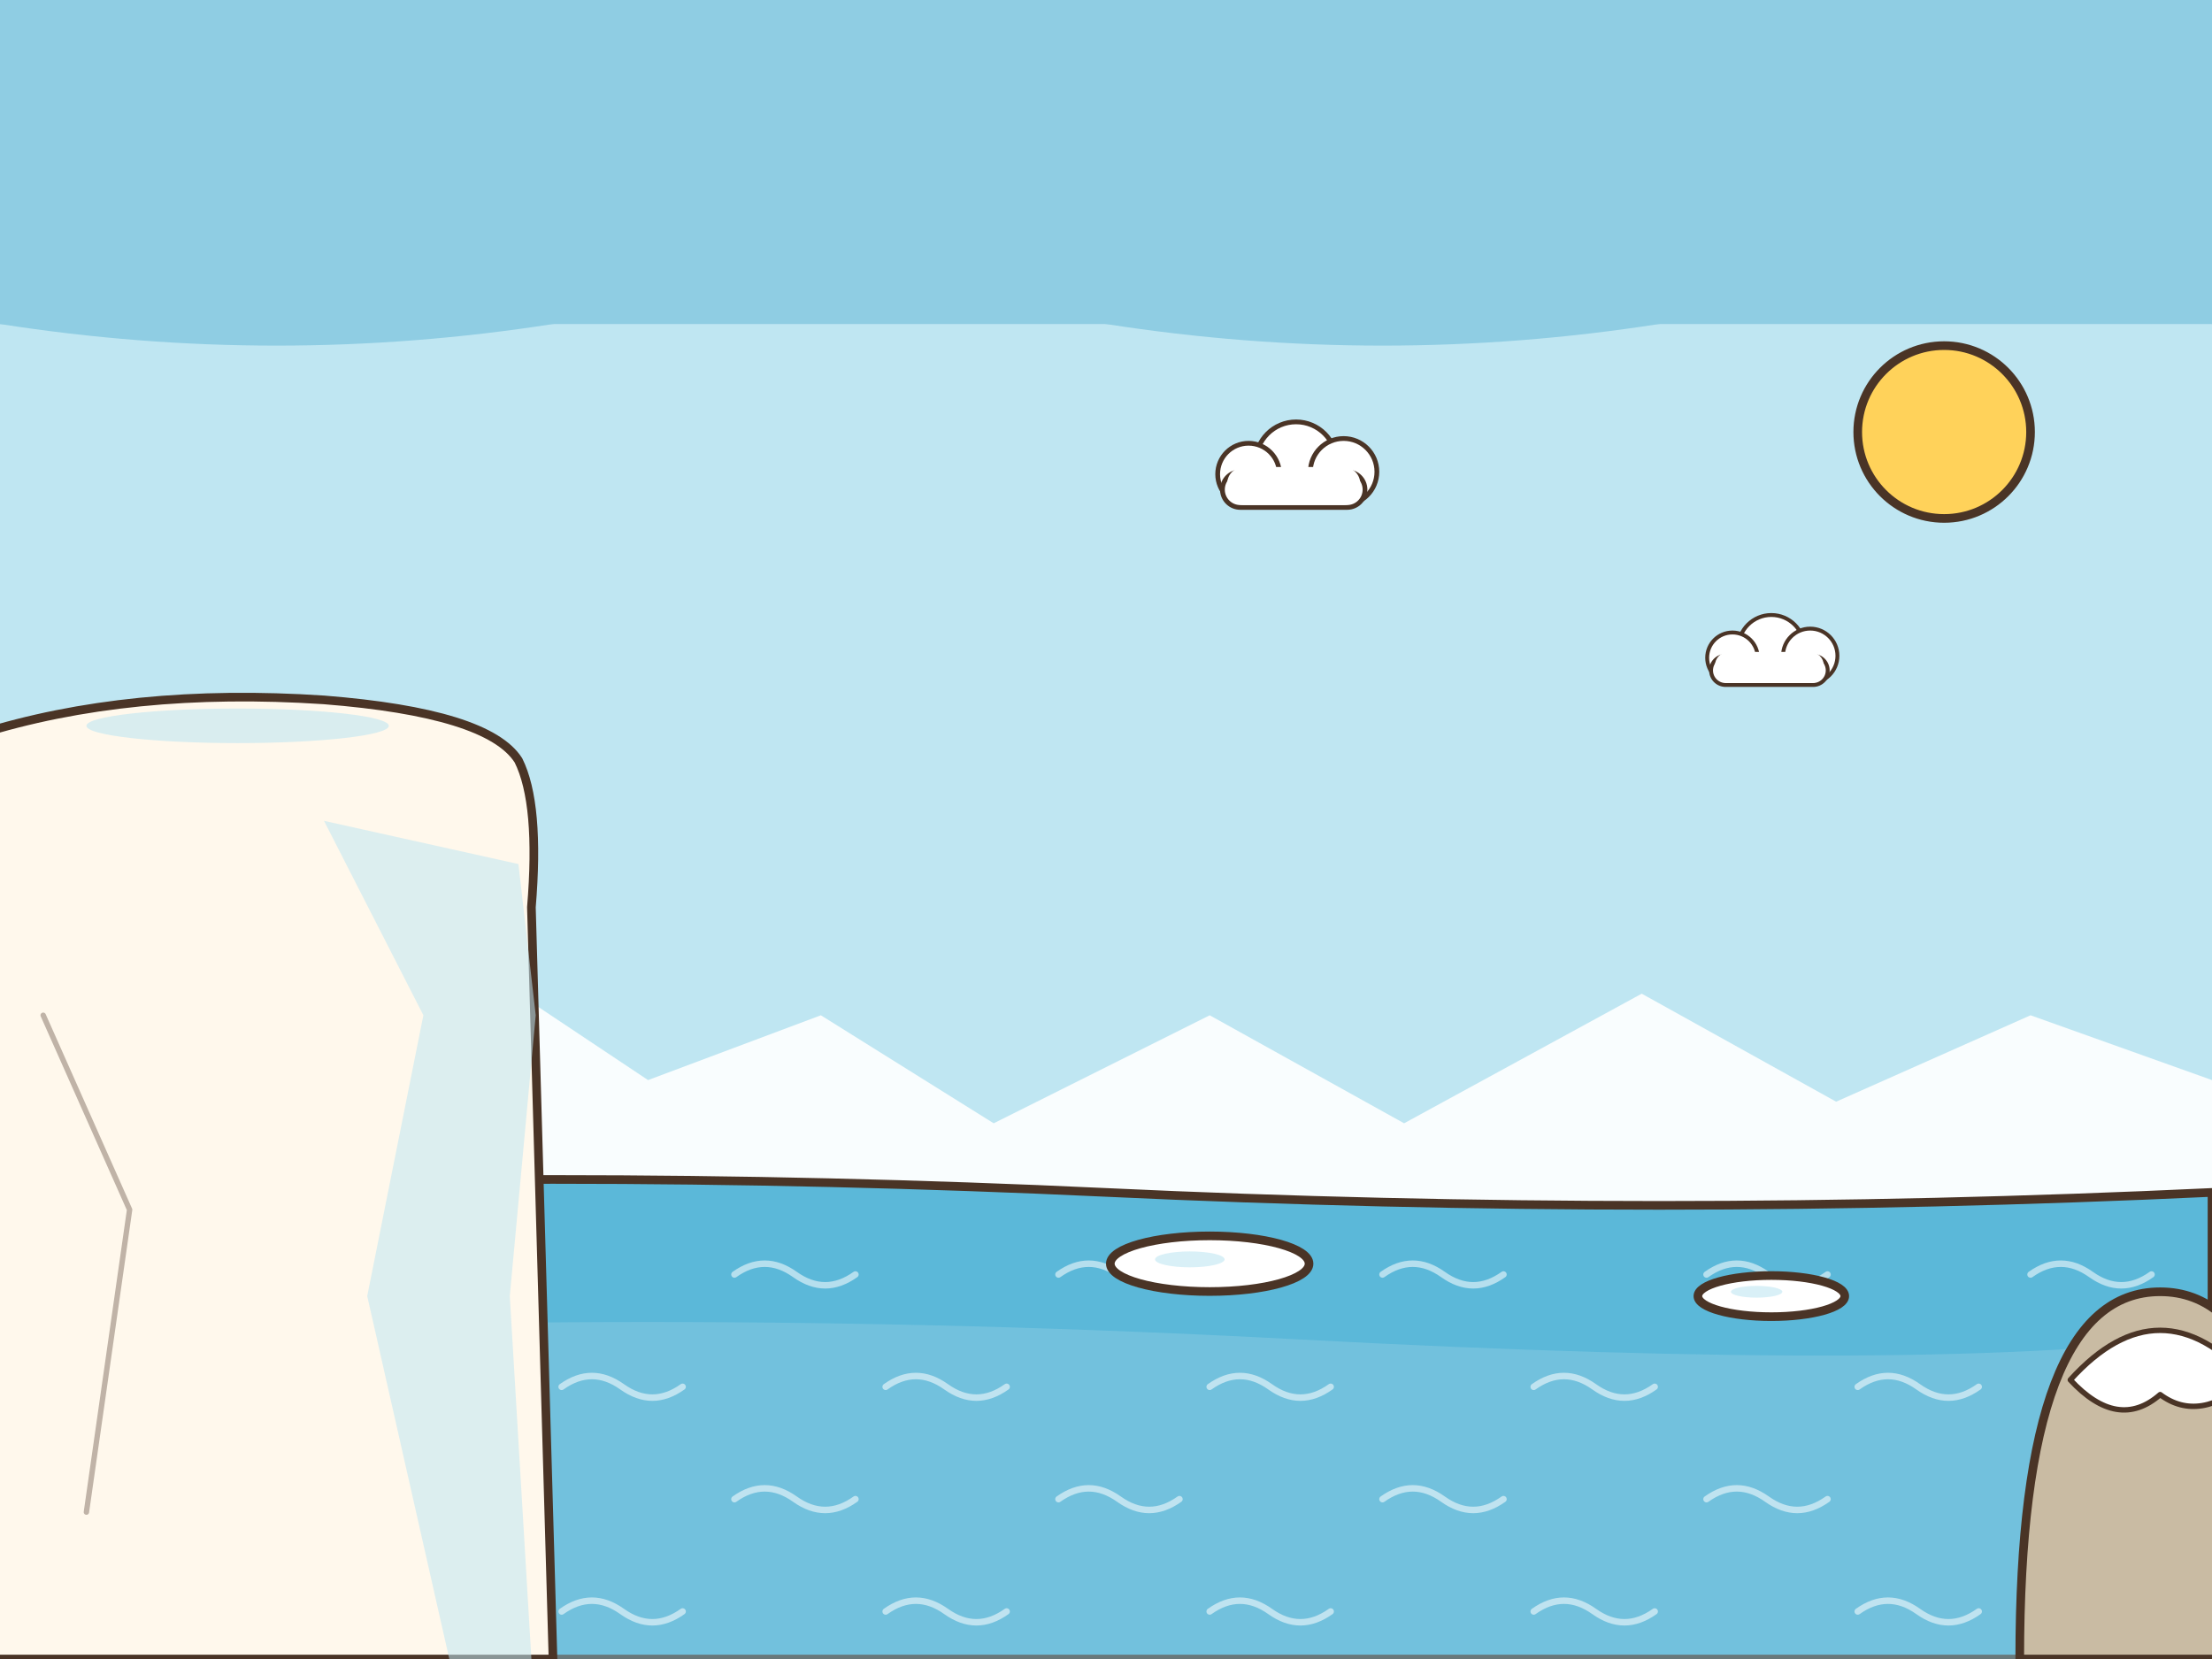
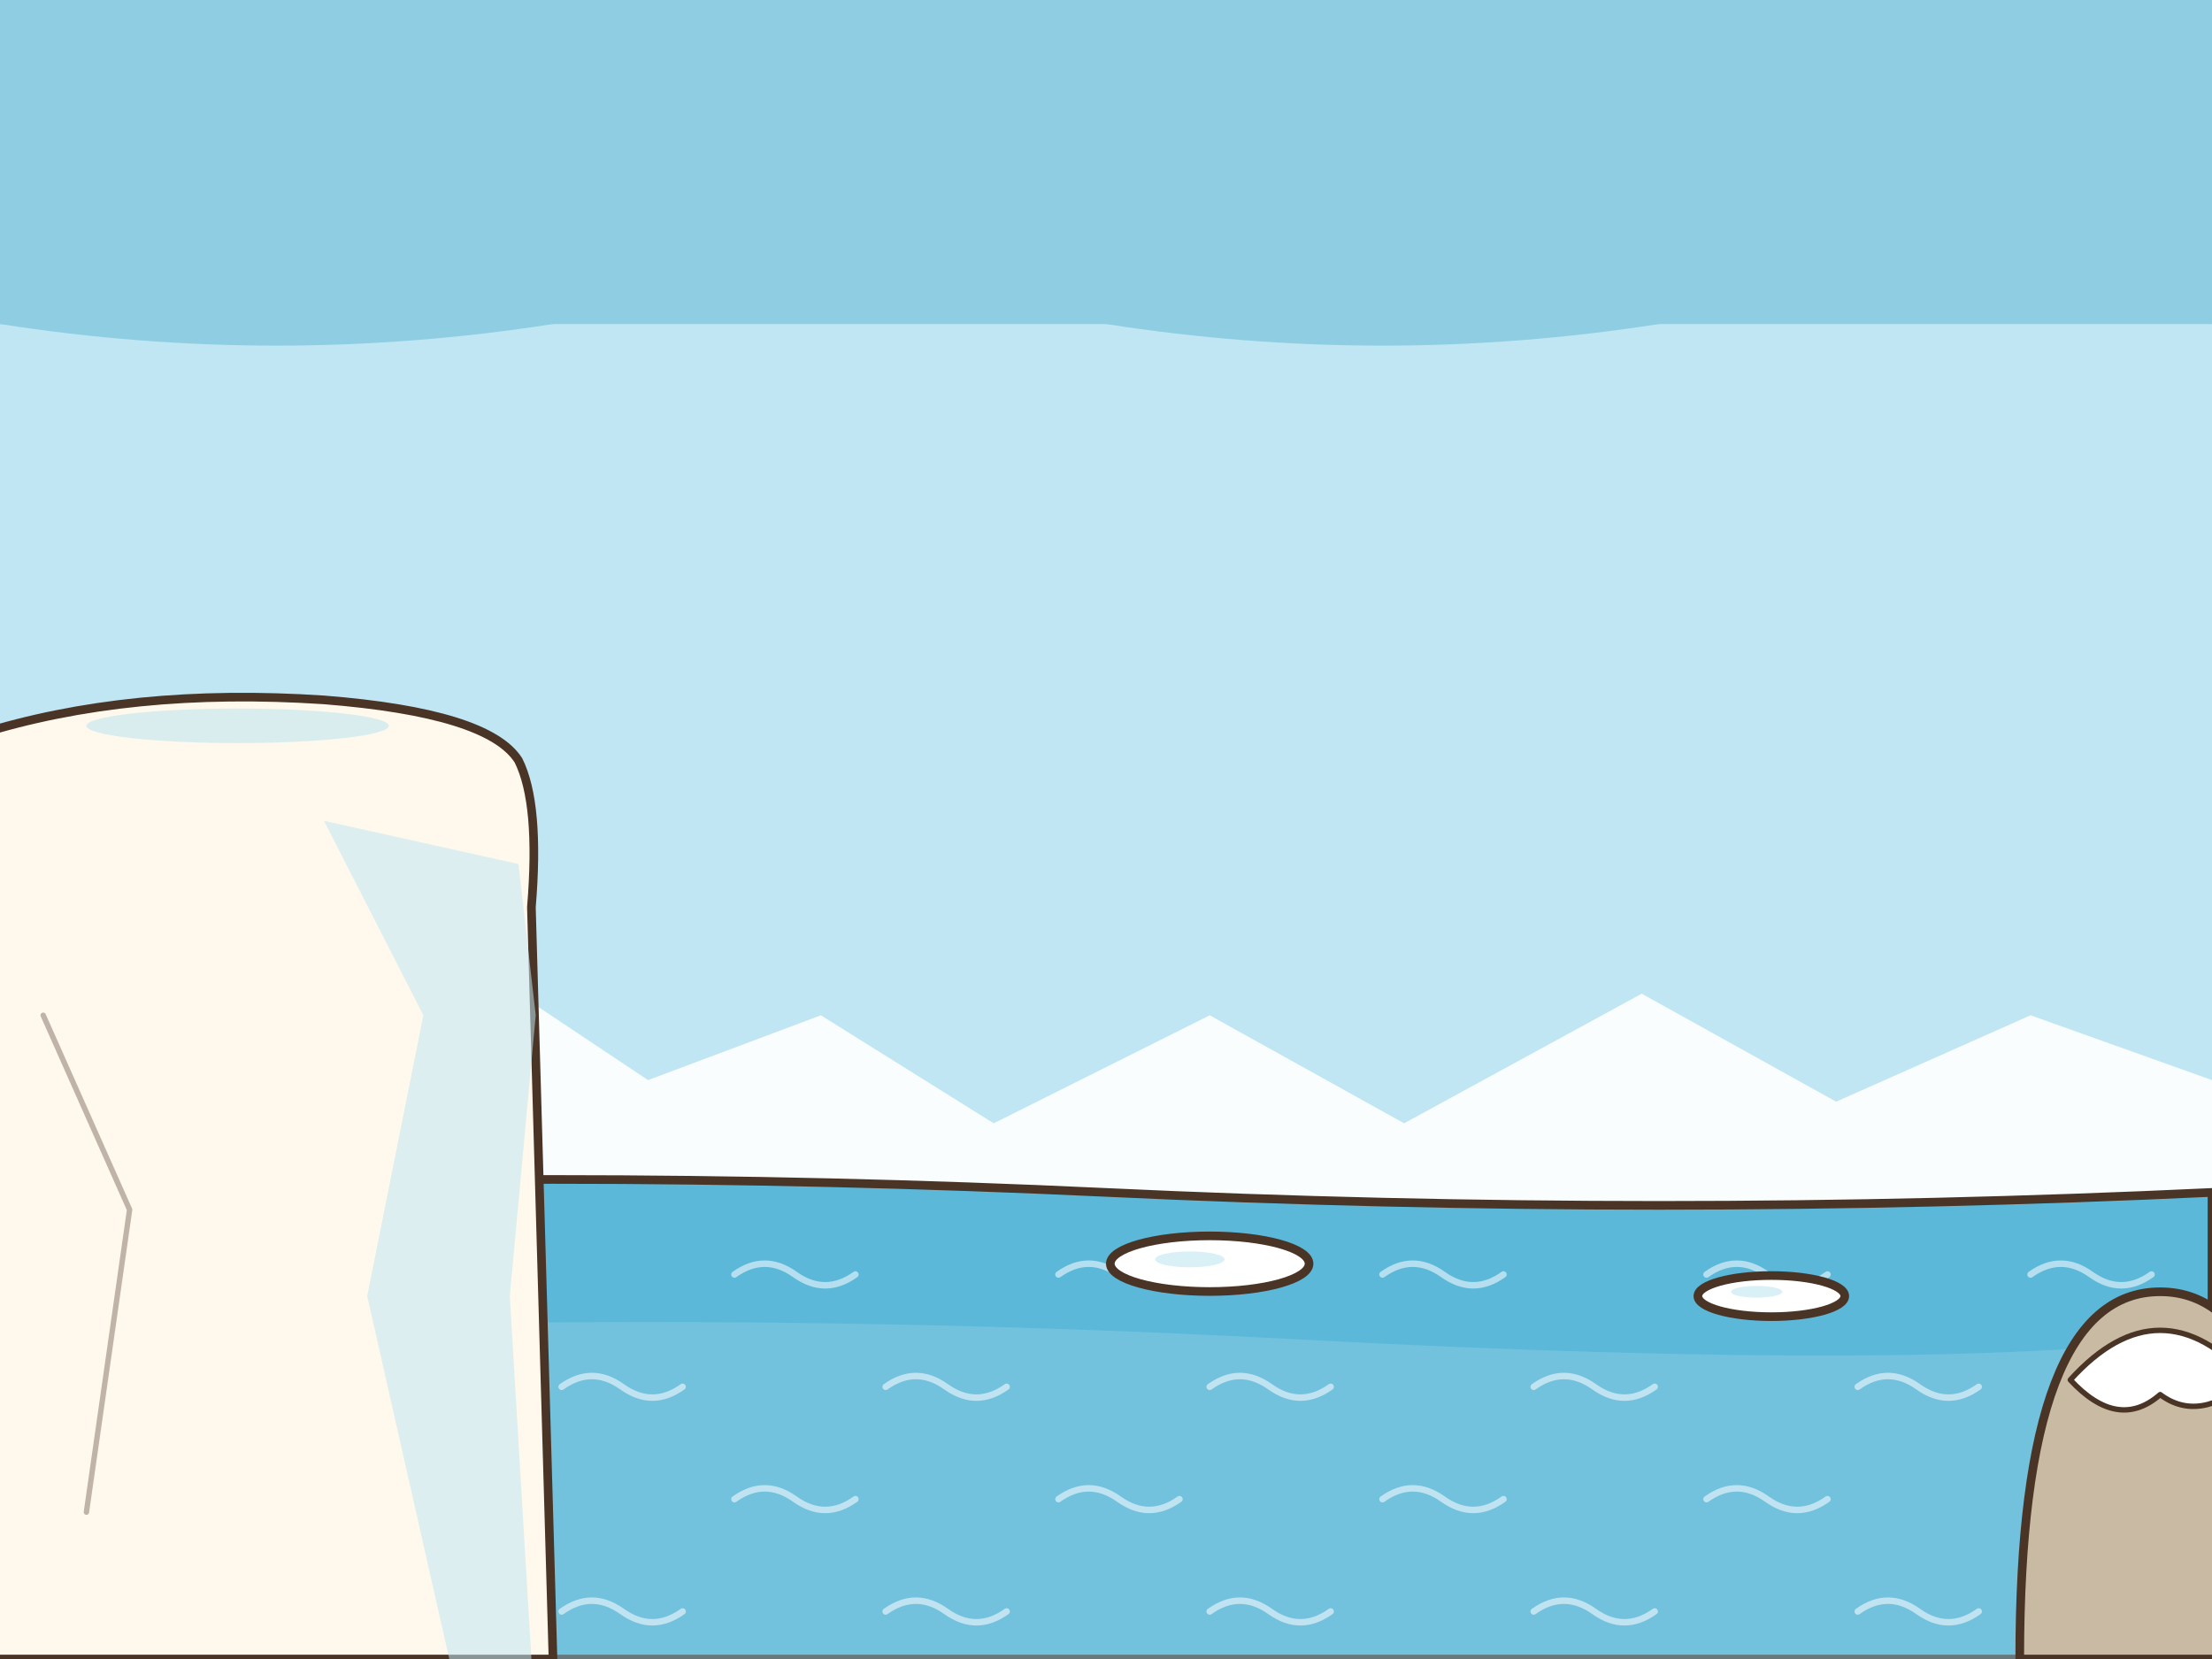
<svg xmlns="http://www.w3.org/2000/svg" viewBox="0 0 1024 768" width="1024" height="768">
  <defs />
  <g stroke="#4A3426" stroke-width="4" stroke-linejoin="round" stroke-linecap="round">
    <rect x="0" y="0" width="1024" height="768" rx="0" fill="#BFE6F2" stroke="none" />
    <rect x="0" y="0" width="1024" height="150" rx="0" fill="#8FCDE3" stroke="none" />
    <path d="M 0 150 Q 128 170 256 150 T 512 150 T 768 150 T 1024 150 V 130 H 0 Z" fill="#8FCDE3" stroke="none" />
-     <ellipse cx="900" cy="200" rx="40" ry="40" fill="#FFD25A" />
-     <g transform="translate(600,214) scale(0.55)">
-       <ellipse cx="0" cy="0" rx="34" ry="34" fill="#FFFFFF" />
-       <ellipse cx="40" cy="8" rx="28" ry="28" fill="#FFFFFF" />
-       <ellipse cx="-40" cy="10" rx="26" ry="26" fill="#FFFFFF" />
-       <rect x="-62" y="8" width="120" height="30" rx="15" fill="#FFFFFF" />
-       <rect x="-58" y="4" width="112" height="32" rx="14" fill="#FFFFFF" stroke="none" />
-     </g>
-     <g transform="translate(820,300) scale(0.45)">
-       <ellipse cx="0" cy="0" rx="34" ry="34" fill="#FFFFFF" />
-       <ellipse cx="40" cy="8" rx="28" ry="28" fill="#FFFFFF" />
-       <ellipse cx="-40" cy="10" rx="26" ry="26" fill="#FFFFFF" />
-       <rect x="-62" y="8" width="120" height="30" rx="15" fill="#FFFFFF" />
-       <rect x="-58" y="4" width="112" height="32" rx="14" fill="#FFFFFF" stroke="none" />
-     </g>
    <path d="M 0 540 L 70 470 L 130 500 L 210 440 L 300 500 L 380 470 L 460 520 L 560 470 L 650 520 L 760 460 L 850 510 L 940 470 L 1024 500 V 560 H 0 Z" fill="#FFFFFF" stroke="none" opacity="0.9" />
    <path d="M 0 552 Q 256 540 512 552 T 1024 552 V 768 H 0 Z" fill="#5BB8D9" />
    <path d="M 0 620 Q 300 604 600 620 T 1024 618 V 768 H 0 Z" fill="#8FCDE3" stroke="none" opacity="0.45" />
    <path d="M 40 590 q 14 -10 28 0 q 14 10 28 0" fill="none" stroke-width="3" stroke="#FFFFFF" opacity="0.55" />
    <path d="M 190 590 q 14 -10 28 0 q 14 10 28 0" fill="none" stroke-width="3" stroke="#FFFFFF" opacity="0.55" />
    <path d="M 340 590 q 14 -10 28 0 q 14 10 28 0" fill="none" stroke-width="3" stroke="#FFFFFF" opacity="0.55" />
    <path d="M 490 590 q 14 -10 28 0 q 14 10 28 0" fill="none" stroke-width="3" stroke="#FFFFFF" opacity="0.55" />
    <path d="M 640 590 q 14 -10 28 0 q 14 10 28 0" fill="none" stroke-width="3" stroke="#FFFFFF" opacity="0.55" />
    <path d="M 790 590 q 14 -10 28 0 q 14 10 28 0" fill="none" stroke-width="3" stroke="#FFFFFF" opacity="0.55" />
    <path d="M 940 590 q 14 -10 28 0 q 14 10 28 0" fill="none" stroke-width="3" stroke="#FFFFFF" opacity="0.55" />
    <path d="M 110 642 q 14 -10 28 0 q 14 10 28 0" fill="none" stroke-width="3" stroke="#FFFFFF" opacity="0.55" />
    <path d="M 260 642 q 14 -10 28 0 q 14 10 28 0" fill="none" stroke-width="3" stroke="#FFFFFF" opacity="0.55" />
    <path d="M 410 642 q 14 -10 28 0 q 14 10 28 0" fill="none" stroke-width="3" stroke="#FFFFFF" opacity="0.55" />
    <path d="M 560 642 q 14 -10 28 0 q 14 10 28 0" fill="none" stroke-width="3" stroke="#FFFFFF" opacity="0.55" />
    <path d="M 710 642 q 14 -10 28 0 q 14 10 28 0" fill="none" stroke-width="3" stroke="#FFFFFF" opacity="0.55" />
    <path d="M 860 642 q 14 -10 28 0 q 14 10 28 0" fill="none" stroke-width="3" stroke="#FFFFFF" opacity="0.55" />
    <path d="M 1010 642 q 14 -10 28 0 q 14 10 28 0" fill="none" stroke-width="3" stroke="#FFFFFF" opacity="0.55" />
    <path d="M 40 694 q 14 -10 28 0 q 14 10 28 0" fill="none" stroke-width="3" stroke="#FFFFFF" opacity="0.55" />
    <path d="M 190 694 q 14 -10 28 0 q 14 10 28 0" fill="none" stroke-width="3" stroke="#FFFFFF" opacity="0.55" />
    <path d="M 340 694 q 14 -10 28 0 q 14 10 28 0" fill="none" stroke-width="3" stroke="#FFFFFF" opacity="0.55" />
    <path d="M 490 694 q 14 -10 28 0 q 14 10 28 0" fill="none" stroke-width="3" stroke="#FFFFFF" opacity="0.55" />
    <path d="M 640 694 q 14 -10 28 0 q 14 10 28 0" fill="none" stroke-width="3" stroke="#FFFFFF" opacity="0.55" />
    <path d="M 790 694 q 14 -10 28 0 q 14 10 28 0" fill="none" stroke-width="3" stroke="#FFFFFF" opacity="0.55" />
    <path d="M 940 694 q 14 -10 28 0 q 14 10 28 0" fill="none" stroke-width="3" stroke="#FFFFFF" opacity="0.55" />
    <path d="M 110 746 q 14 -10 28 0 q 14 10 28 0" fill="none" stroke-width="3" stroke="#FFFFFF" opacity="0.55" />
    <path d="M 260 746 q 14 -10 28 0 q 14 10 28 0" fill="none" stroke-width="3" stroke="#FFFFFF" opacity="0.55" />
    <path d="M 410 746 q 14 -10 28 0 q 14 10 28 0" fill="none" stroke-width="3" stroke="#FFFFFF" opacity="0.55" />
    <path d="M 560 746 q 14 -10 28 0 q 14 10 28 0" fill="none" stroke-width="3" stroke="#FFFFFF" opacity="0.55" />
    <path d="M 710 746 q 14 -10 28 0 q 14 10 28 0" fill="none" stroke-width="3" stroke="#FFFFFF" opacity="0.55" />
    <path d="M 860 746 q 14 -10 28 0 q 14 10 28 0" fill="none" stroke-width="3" stroke="#FFFFFF" opacity="0.55" />
    <path d="M 1010 746 q 14 -10 28 0 q 14 10 28 0" fill="none" stroke-width="3" stroke="#FFFFFF" opacity="0.55" />
    <ellipse cx="560" cy="585" rx="46" ry="12.88" fill="#FFFFFF" />
    <ellipse cx="550.8" cy="583" rx="16.1" ry="3.68" fill="#BFE6F2" stroke="none" opacity="0.6" />
    <ellipse cx="820" cy="600" rx="34" ry="9.52" fill="#FFFFFF" />
    <ellipse cx="813.2" cy="598" rx="11.9" ry="2.72" fill="#BFE6F2" stroke="none" opacity="0.6" />
    <path d="M -10 340 Q 60 318 150 324 Q 226 330 240 352 Q 250 372 246 420 L 256 768 H -10 Z" fill="#FFF8EC" />
    <path d="M 150 380 L 196 470 L 170 600 L 208 768 H 246 L 236 600 L 248 470 L 240 400 Z" fill="#BFE6F2" stroke="none" opacity="0.55" />
    <path d="M 20 470 L 60 560 L 40 700" fill="none" stroke-width="2.5" opacity="0.35" />
    <ellipse cx="110" cy="336" rx="70" ry="8" fill="#BFE6F2" stroke="none" opacity="0.6" />
    <path d="M 935.0 768 Q 935.0 598 1000 598 Q 1065.0 598 1065.0 768 Z" fill="#C9BBA3" />
    <path d="M 958.4 638.8 Q 1000 592.9 1041.6 638.8 Q 1018.2 659.2 1000 645.6 Q 980.5 662.6 958.4 638.8 Z" fill="#FFFFFF" stroke-width="2.5" />
  </g>
</svg>
